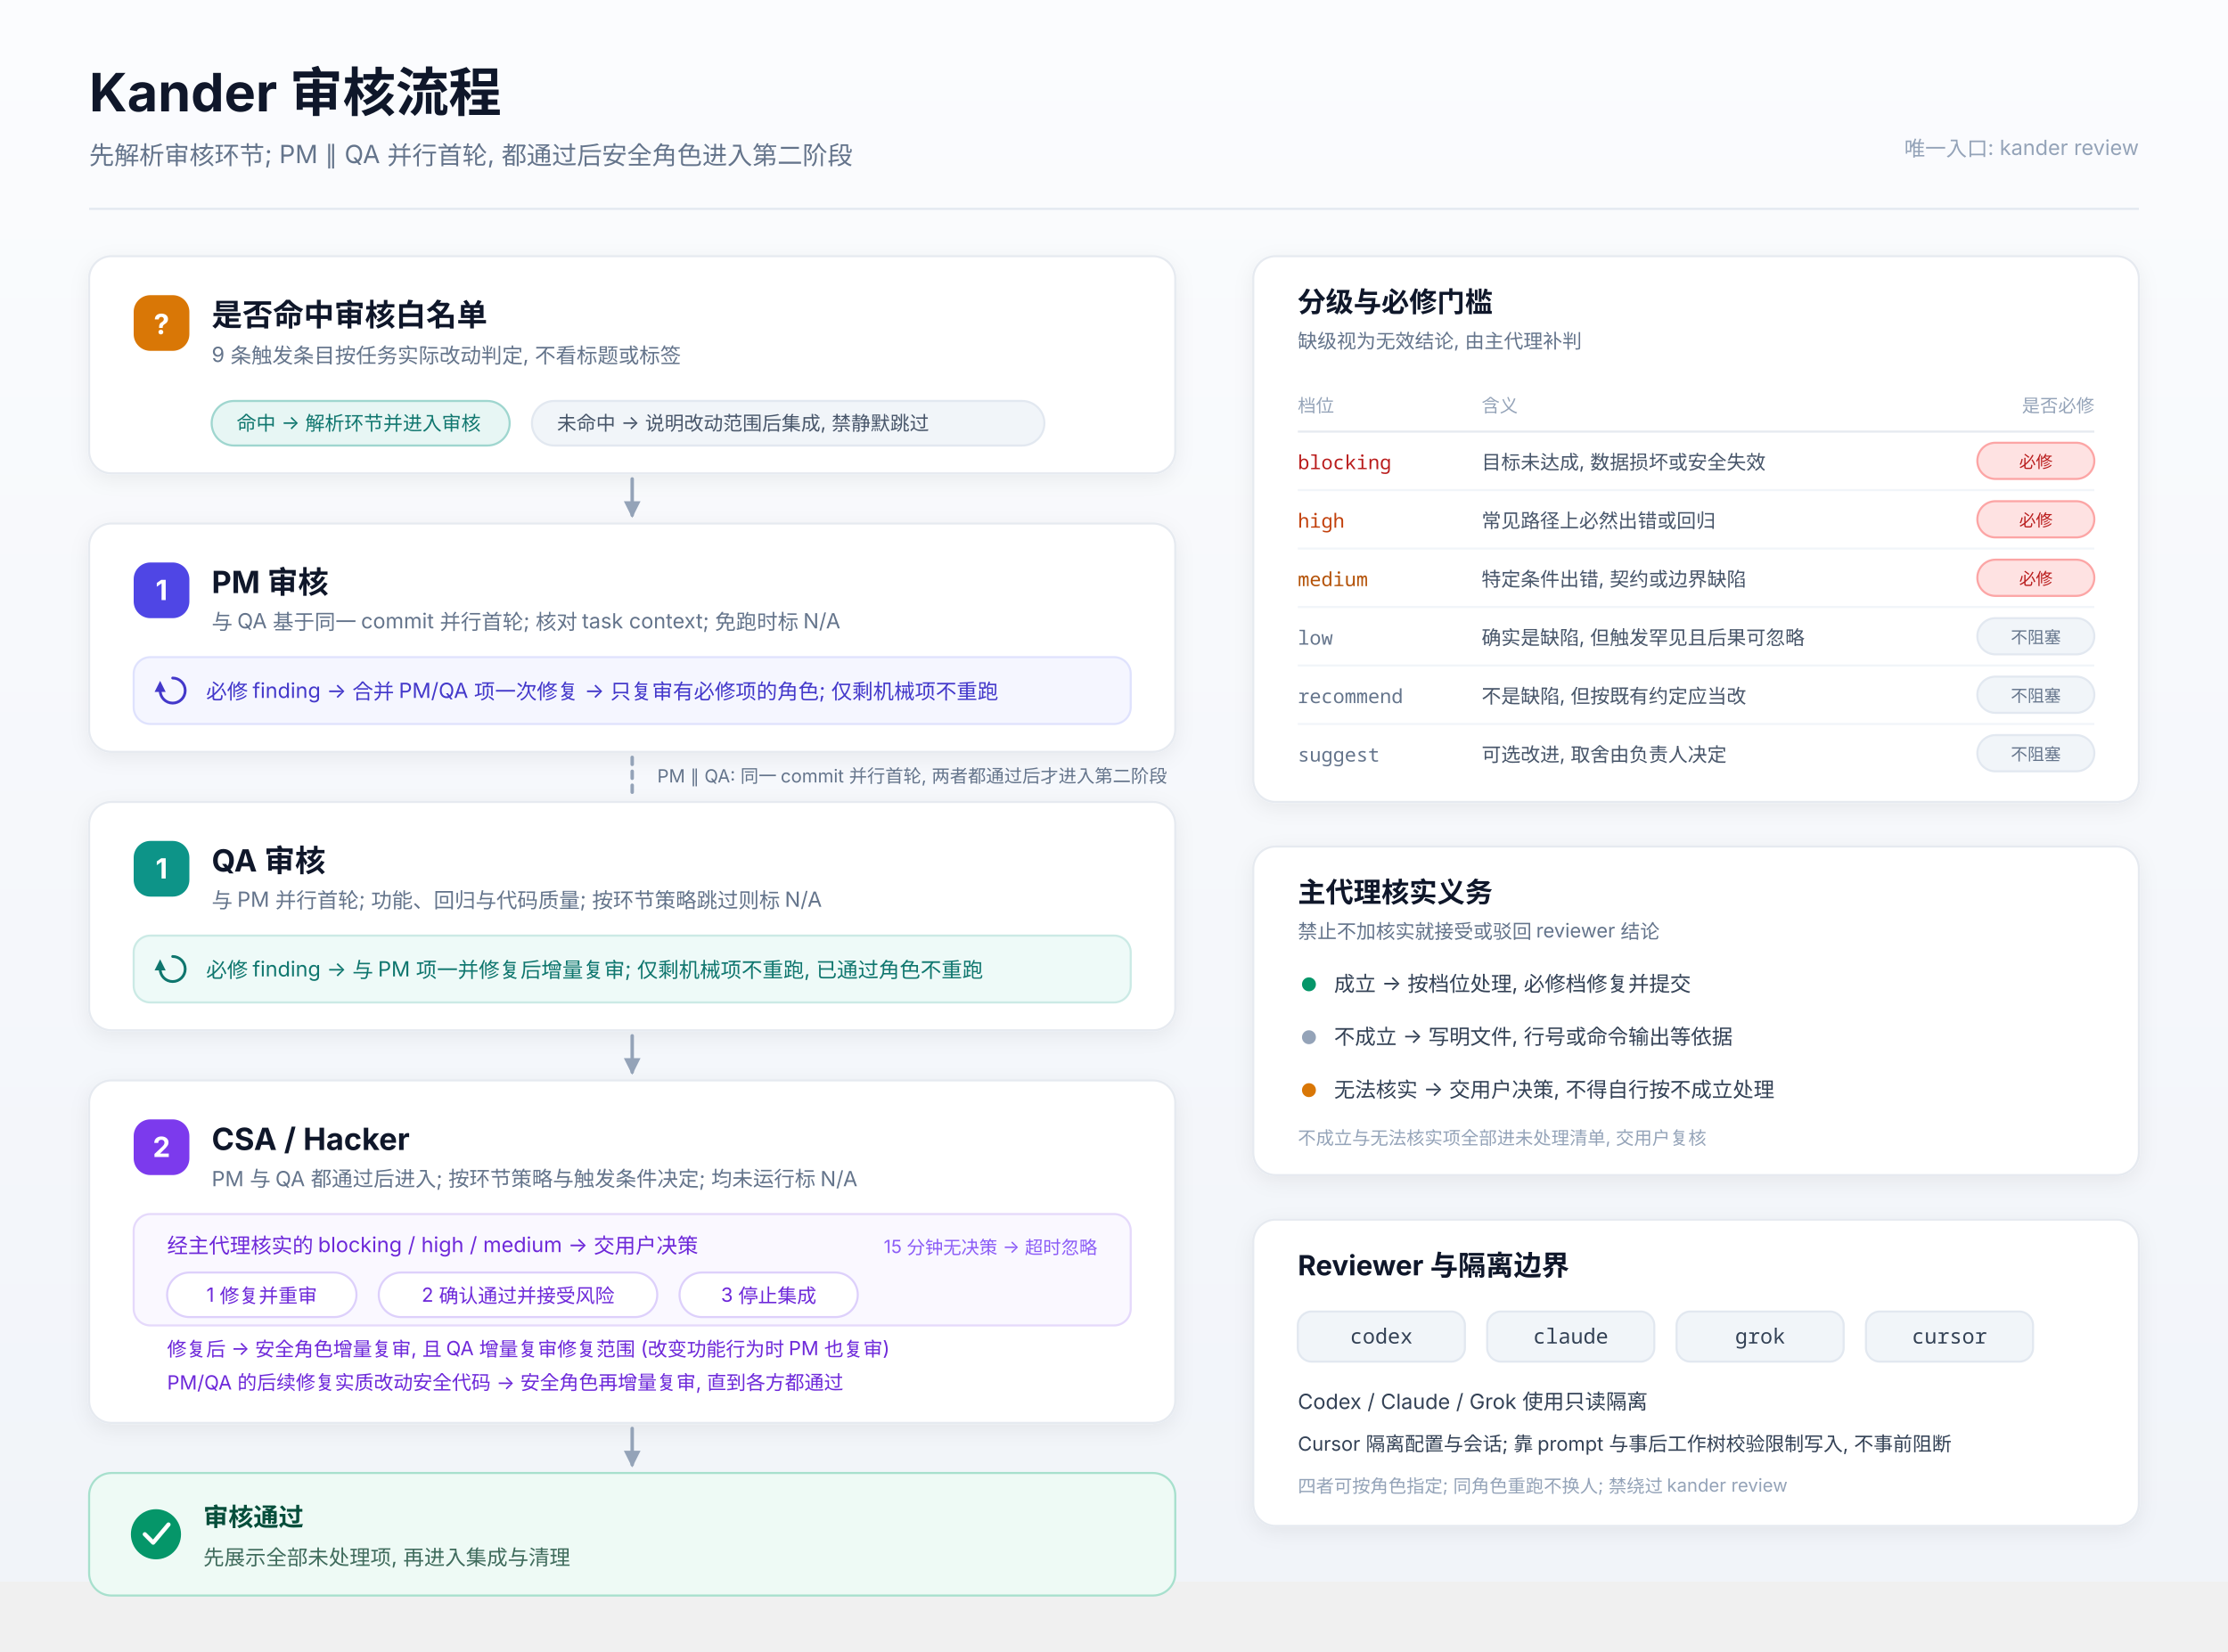
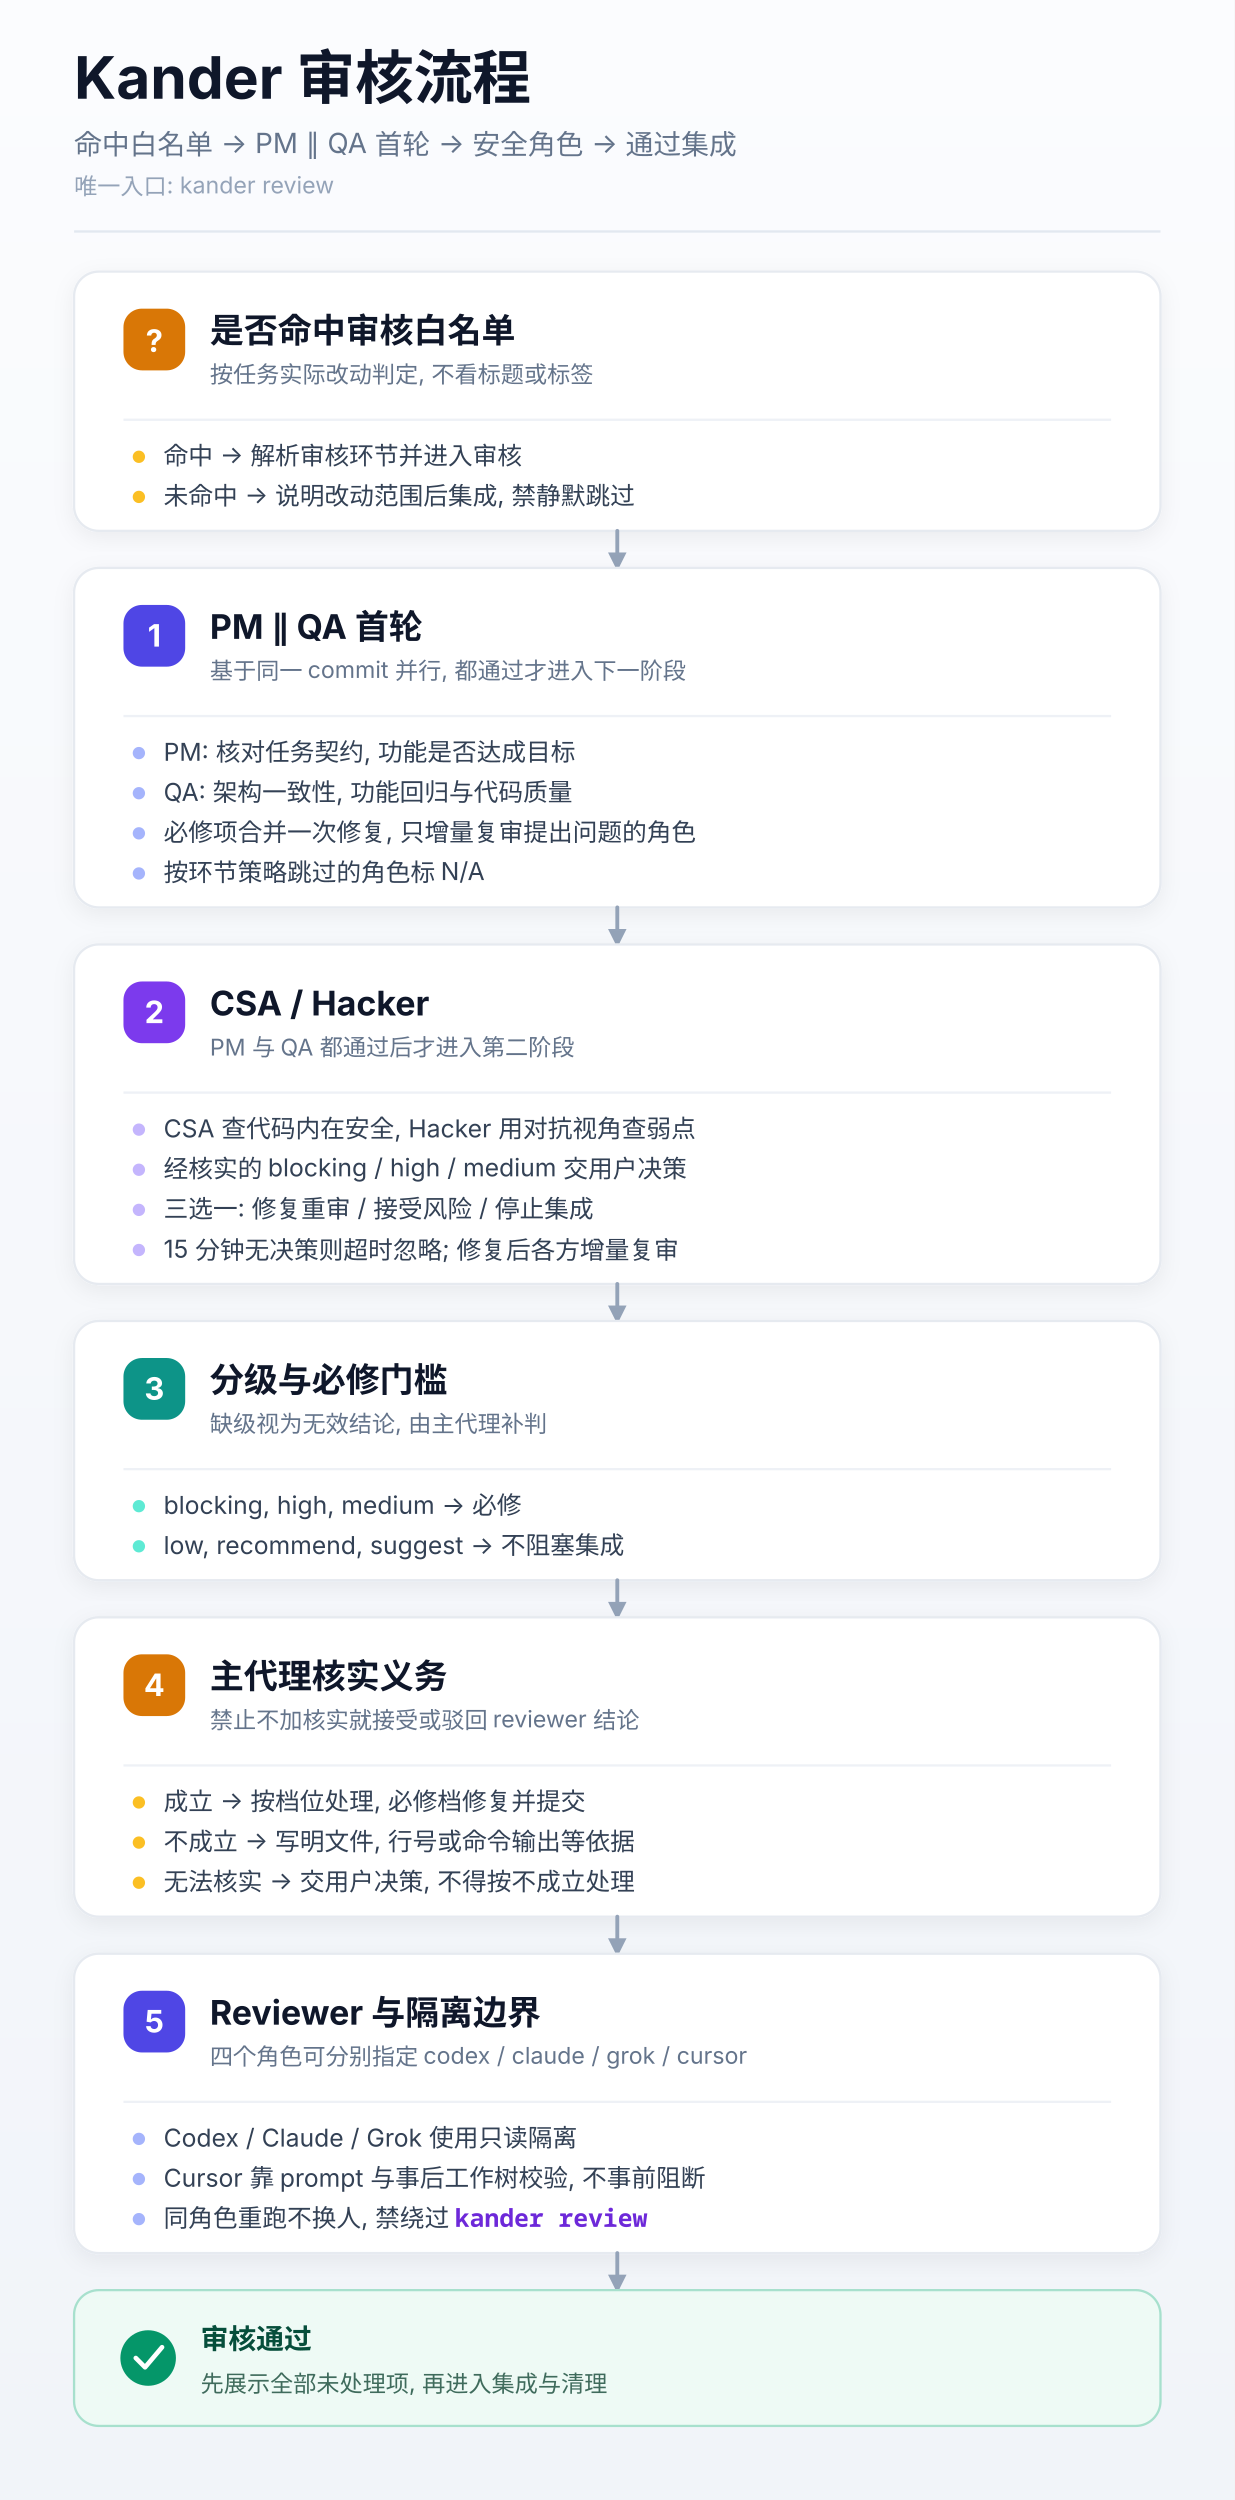
- <svg xmlns="http://www.w3.org/2000/svg" width="1600" height="1186" viewBox="0 0 1600 1186" role="img" aria-labelledby="rv-title rv-desc">
+ <svg xmlns="http://www.w3.org/2000/svg" width="800" height="1620" viewBox="0 0 800 1620" role="img" aria-labelledby="rv-title rv-desc">
  <defs>
    <linearGradient id="bg" x1="0" y1="0" x2="0" y2="1">
      <stop offset="0" stop-color="#fbfcfe" />
      <stop offset="1" stop-color="#f1f4f9" />
    </linearGradient>
-     <filter id="card" x="-8%" y="-14%" width="116%" height="132%">
+     <filter id="card" x="-8%" y="-8%" width="116%" height="116%">
      <feDropShadow dx="0" dy="4" stdDeviation="7" flood-color="#0f172a" flood-opacity="0.06" />
    </filter>
    <marker id="a-slate" markerWidth="12" markerHeight="12" refX="10" refY="6" orient="auto" markerUnits="userSpaceOnUse">
      <path d="M0,0 L12,6 L0,12 Z" fill="#94a3b8" />
    </marker>
    <style>
      .s { font-family: -apple-system, BlinkMacSystemFont, "Noto Sans SC", "PingFang SC", "Source Han Sans SC", "Microsoft YaHei", sans-serif; }
-       .m { font-family: "SFMono-Regular", "Cascadia Mono", "Noto Sans Mono", "DejaVu Sans Mono", monospace; }
      .h1 { font-size: 38px; font-weight: 700; fill: #0f172a; }
      .h2 { font-size: 18px; fill: #64748b; }
      .tag { font-size: 15px; fill: #94a3b8; }
      .pt { font-size: 22px; font-weight: 700; fill: #0f172a; }
      .pn { font-size: 15px; fill: #64748b; }
-       .bt { font-size: 15px; fill: #334155; }
+       .bt { font-size: 16px; fill: #334155; }
      .num { font-size: 20px; font-weight: 700; fill: #ffffff; }
-       .st { font-size: 20px; font-weight: 700; fill: #0f172a; }
+       .hl { font-family: "SFMono-Regular", "Cascadia Mono", "Noto Sans Mono", "DejaVu Sans Mono", monospace; font-size: 16px; font-weight: 700; fill: #6d28d9; }
      .panel { fill: #ffffff; stroke: #e6eaf0; stroke-width: 1.5; }
      .flow { fill: none; stroke: #94a3b8; stroke-width: 2.5; stroke-linecap: round; marker-end: url(#a-slate); }
    </style>
  </defs>
-   <rect width="1600" height="1136" fill="url(#bg)" />
-   <text x="64" y="80" class="s h1">Kander 审核流程</text>
-   <text x="64" y="118" class="s h2">先解析审核环节; PM ∥ QA 并行首轮, 都通过后安全角色进入第二阶段</text>
-   <text x="1536" y="112" text-anchor="end" class="s tag">唯一入口: kander review</text>
-   <line x1="64" y1="150" x2="1536" y2="150" stroke="#e2e8f0" stroke-width="1.5" />
-   <rect x="64" y="184" width="780" height="156" rx="16" class="panel" filter="url(#card)" />
-   <rect x="96" y="212" width="40" height="40" rx="12" fill="#d97706" />
-   <text x="116" y="240" text-anchor="middle" class="s num">?</text>
-   <text x="152" y="234" class="s pt">是否命中审核白名单</text>
-   <text x="152" y="260" class="s pn">9 条触发条目按任务实际改动判定, 不看标题或标签</text>
-   <rect x="152" y="288" width="214" height="32" rx="16" fill="#e7f6f4" stroke="#9fd6cf" stroke-width="1.5" />
-   <text x="170" y="309" class="s" font-size="14" fill="#0f766e">命中 → 解析环节并进入审核</text>
-   <rect x="382" y="288" width="368" height="32" rx="16" fill="#f1f5f9" stroke="#e2e8f0" stroke-width="1.5" />
-   <text x="400" y="309" class="s" font-size="14" fill="#475569">未命中 → 说明改动范围后集成, 禁静默跳过</text>
-   <path d="M454 344 V370" class="flow" />
-   <rect x="64" y="376" width="780" height="164" rx="16" class="panel" filter="url(#card)" />
-   <rect x="96" y="404" width="40" height="40" rx="12" fill="#4f46e5" />
-   <text x="116" y="431" text-anchor="middle" class="s num">1</text>
-   <text x="152" y="426" class="s pt">PM 审核</text>
-   <text x="152" y="452" class="s pn">与 QA 基于同一 commit 并行首轮; 核对 task context; 免跑时标 N/A</text>
-   <rect x="96" y="472" width="716" height="48" rx="12" fill="#f5f6ff" stroke="#dfe2fd" stroke-width="1.5" />
-   <path d="M124 487 A9 9 0 1 1 115 496" fill="none" stroke="#4338ca" stroke-width="2" stroke-linecap="round" />
-   <path d="M111 497 L119 497 L115 489 Z" fill="#4338ca" />
-   <text x="148" y="502" class="s" font-size="15" fill="#4338ca">必修 finding → 合并 PM/QA 项一次修复 → 只复审有必修项的角色; 仅剩机械项不重跑</text>
-   <path d="M454 544 V570" fill="none" stroke="#94a3b8" stroke-width="2.5" stroke-dasharray="5 5" stroke-linecap="round" />
-   <text x="472" y="562" class="s" font-size="13" fill="#64748b">PM ∥ QA: 同一 commit 并行首轮, 两者都通过后才进入第二阶段</text>
-   <rect x="64" y="576" width="780" height="164" rx="16" class="panel" filter="url(#card)" />
-   <rect x="96" y="604" width="40" height="40" rx="12" fill="#0d9488" />
-   <text x="116" y="631" text-anchor="middle" class="s num">1</text>
-   <text x="152" y="626" class="s pt">QA 审核</text>
-   <text x="152" y="652" class="s pn">与 PM 并行首轮; 功能、回归与代码质量; 按环节策略跳过则标 N/A</text>
-   <rect x="96" y="672" width="716" height="48" rx="12" fill="#eefaf8" stroke="#cbeae5" stroke-width="1.5" />
-   <path d="M124 687 A9 9 0 1 1 115 696" fill="none" stroke="#0f766e" stroke-width="2" stroke-linecap="round" />
-   <path d="M111 697 L119 697 L115 689 Z" fill="#0f766e" />
-   <text x="148" y="702" class="s" font-size="15" fill="#0f766e">必修 finding → 与 PM 项一并修复后增量复审; 仅剩机械项不重跑, 已通过角色不重跑</text>
-   <path d="M454 744 V770" class="flow" />
-   <rect x="64" y="776" width="780" height="246" rx="16" class="panel" filter="url(#card)" />
-   <rect x="96" y="804" width="40" height="40" rx="12" fill="#7c3aed" />
-   <text x="116" y="831" text-anchor="middle" class="s num">2</text>
-   <text x="152" y="826" class="s pt">CSA / Hacker</text>
-   <text x="152" y="852" class="s pn">PM 与 QA 都通过后进入; 按环节策略与触发条件决定; 均未运行标 N/A</text>
-   <rect x="96" y="872" width="716" height="80" rx="12" fill="#faf8ff" stroke="#e5d9fb" stroke-width="1.5" />
-   <text x="120" y="900" class="s" font-size="15" fill="#6d28d9">经主代理核实的 blocking / high / medium → 交用户决策</text>
-   <text x="788" y="900" text-anchor="end" class="s" font-size="13" fill="#8b5cf6">15 分钟无决策 → 超时忽略</text>
-   <rect x="120" y="914" width="136" height="32" rx="16" fill="#ffffff" stroke="#ddd0fb" stroke-width="1.5" />
-   <text x="188" y="935" text-anchor="middle" class="s" font-size="14" fill="#6d28d9">1 修复并重审</text>
-   <rect x="272" y="914" width="200" height="32" rx="16" fill="#ffffff" stroke="#ddd0fb" stroke-width="1.5" />
-   <text x="372" y="935" text-anchor="middle" class="s" font-size="14" fill="#6d28d9">2 确认通过并接受风险</text>
-   <rect x="488" y="914" width="128" height="32" rx="16" fill="#ffffff" stroke="#ddd0fb" stroke-width="1.5" />
-   <text x="552" y="935" text-anchor="middle" class="s" font-size="14" fill="#6d28d9">3 停止集成</text>
-   <text x="120" y="974" class="s" font-size="14" fill="#6d28d9">修复后 → 安全角色增量复审, 且 QA 增量复审修复范围 (改变功能行为时 PM 也复审)</text>
-   <text x="120" y="998" class="s" font-size="14" fill="#6d28d9">PM/QA 的后续修复实质改动安全代码 → 安全角色再增量复审, 直到各方都通过</text>
-   <path d="M454 1026 V1052" class="flow" />
-   <rect x="64" y="1058" width="780" height="88" rx="16" fill="#eefaf5" stroke="#a7e0cd" stroke-width="1.5" />
-   <circle cx="112" cy="1102" r="18" fill="#059669" />
-   <path d="M104 1102 L110 1108 L121 1095" fill="none" stroke="#ffffff" stroke-width="3" stroke-linecap="round" stroke-linejoin="round" />
-   <text x="146" y="1096" class="s" font-size="18" font-weight="700" fill="#064e3b">审核通过</text>
-   <text x="146" y="1124" class="s" font-size="15" fill="#3f6b5c">先展示全部未处理项, 再进入集成与清理</text>
-   <rect x="900" y="184" width="636" height="392" rx="16" class="panel" filter="url(#card)" />
-   <text x="932" y="224" class="s st">分级与必修门槛</text>
-   <text x="932" y="250" class="s" font-size="14" fill="#64748b">缺级视为无效结论, 由主代理补判</text>
-   <text x="932" y="296" class="s" font-size="13" fill="#94a3b8">档位</text>
-   <text x="1064" y="296" class="s" font-size="13" fill="#94a3b8">含义</text>
-   <text x="1504" y="296" text-anchor="end" class="s" font-size="13" fill="#94a3b8">是否必修</text>
-   <line x1="932" y1="310" x2="1504" y2="310" stroke="#e6eaf0" stroke-width="1.5" />
-   <text x="932" y="337" class="m" font-size="14" fill="#b91c1c">blocking</text>
-   <text x="1064" y="337" class="s" font-size="14" fill="#475569">目标未达成, 数据损坏或安全失效</text>
-   <rect x="1420" y="318" width="84" height="26" rx="13" fill="#fee2e2" stroke="#fca5a5" stroke-width="1.5" />
-   <text x="1462" y="336" text-anchor="middle" class="s" font-size="12" fill="#b91c1c">必修</text>
-   <line x1="932" y1="352" x2="1504" y2="352" stroke="#f1f5f9" stroke-width="1.5" />
-   <text x="932" y="379" class="m" font-size="14" fill="#c2410c">high</text>
-   <text x="1064" y="379" class="s" font-size="14" fill="#475569">常见路径上必然出错或回归</text>
-   <rect x="1420" y="360" width="84" height="26" rx="13" fill="#fee2e2" stroke="#fca5a5" stroke-width="1.5" />
-   <text x="1462" y="378" text-anchor="middle" class="s" font-size="12" fill="#b91c1c">必修</text>
-   <line x1="932" y1="394" x2="1504" y2="394" stroke="#f1f5f9" stroke-width="1.5" />
-   <text x="932" y="421" class="m" font-size="14" fill="#b45309">medium</text>
-   <text x="1064" y="421" class="s" font-size="14" fill="#475569">特定条件出错, 契约或边界缺陷</text>
-   <rect x="1420" y="402" width="84" height="26" rx="13" fill="#fee2e2" stroke="#fca5a5" stroke-width="1.5" />
-   <text x="1462" y="420" text-anchor="middle" class="s" font-size="12" fill="#b91c1c">必修</text>
-   <line x1="932" y1="436" x2="1504" y2="436" stroke="#f1f5f9" stroke-width="1.5" />
-   <text x="932" y="463" class="m" font-size="14" fill="#64748b">low</text>
-   <text x="1064" y="463" class="s" font-size="14" fill="#475569">确实是缺陷, 但触发罕见且后果可忽略</text>
-   <rect x="1420" y="444" width="84" height="26" rx="13" fill="#f1f5f9" stroke="#e2e8f0" stroke-width="1.5" />
-   <text x="1462" y="462" text-anchor="middle" class="s" font-size="12" fill="#64748b">不阻塞</text>
-   <line x1="932" y1="478" x2="1504" y2="478" stroke="#f1f5f9" stroke-width="1.5" />
-   <text x="932" y="505" class="m" font-size="14" fill="#64748b">recommend</text>
-   <text x="1064" y="505" class="s" font-size="14" fill="#475569">不是缺陷, 但按既有约定应当改</text>
-   <rect x="1420" y="486" width="84" height="26" rx="13" fill="#f1f5f9" stroke="#e2e8f0" stroke-width="1.5" />
-   <text x="1462" y="504" text-anchor="middle" class="s" font-size="12" fill="#64748b">不阻塞</text>
-   <line x1="932" y1="520" x2="1504" y2="520" stroke="#f1f5f9" stroke-width="1.5" />
-   <text x="932" y="547" class="m" font-size="14" fill="#64748b">suggest</text>
-   <text x="1064" y="547" class="s" font-size="14" fill="#475569">可选改进, 取舍由负责人决定</text>
-   <rect x="1420" y="528" width="84" height="26" rx="13" fill="#f1f5f9" stroke="#e2e8f0" stroke-width="1.5" />
-   <text x="1462" y="546" text-anchor="middle" class="s" font-size="12" fill="#64748b">不阻塞</text>
-   <rect x="900" y="608" width="636" height="236" rx="16" class="panel" filter="url(#card)" />
-   <text x="932" y="648" class="s st">主代理核实义务</text>
-   <text x="932" y="674" class="s" font-size="14" fill="#64748b">禁止不加核实就接受或驳回 reviewer 结论</text>
-   <circle cx="940" cy="707" r="5" fill="#059669" />
-   <text x="958" y="712" class="s bt">成立 → 按档位处理, 必修档修复并提交</text>
-   <circle cx="940" cy="745" r="5" fill="#94a3b8" />
-   <text x="958" y="750" class="s bt">不成立 → 写明文件, 行号或命令输出等依据</text>
-   <circle cx="940" cy="783" r="5" fill="#d97706" />
-   <text x="958" y="788" class="s bt">无法核实 → 交用户决策, 不得自行按不成立处理</text>
-   <text x="932" y="822" class="s" font-size="13" fill="#94a3b8">不成立与无法核实项全部进未处理清单, 交用户复核</text>
-   <rect x="900" y="876" width="636" height="220" rx="16" class="panel" filter="url(#card)" />
-   <text x="932" y="916" class="s st">Reviewer 与隔离边界</text>
-   <rect x="932" y="942" width="120" height="36" rx="10" fill="#f1f5f9" stroke="#e2e8f0" stroke-width="1.5" />
-   <text x="992" y="965" text-anchor="middle" class="m" font-size="15" fill="#334155">codex</text>
-   <rect x="1068" y="942" width="120" height="36" rx="10" fill="#f1f5f9" stroke="#e2e8f0" stroke-width="1.5" />
-   <text x="1128" y="965" text-anchor="middle" class="m" font-size="15" fill="#334155">claude</text>
-   <rect x="1204" y="942" width="120" height="36" rx="10" fill="#f1f5f9" stroke="#e2e8f0" stroke-width="1.5" />
-   <text x="1264" y="965" text-anchor="middle" class="m" font-size="15" fill="#334155">grok</text>
-   <rect x="1340" y="942" width="120" height="36" rx="10" fill="#f1f5f9" stroke="#e2e8f0" stroke-width="1.5" />
-   <text x="1400" y="965" text-anchor="middle" class="m" font-size="15" fill="#334155">cursor</text>
-   <text x="932" y="1012" class="s bt">Codex / Claude / Grok 使用只读隔离</text>
-   <text x="932" y="1042" class="s" font-size="14" fill="#334155">Cursor 隔离配置与会话; 靠 prompt 与事后工作树校验限制写入, 不事前阻断</text>
-   <text x="932" y="1072" class="s" font-size="13" fill="#94a3b8">四者可按角色指定; 同角色重跑不换人; 禁绕过 kander review</text>
+   <rect width="800" height="1620" fill="url(#bg)" />
+   <text x="48" y="64" class="s h1">Kander 审核流程</text>
+   <text x="48" y="100" class="s h2">命中白名单 → PM ∥ QA 首轮 → 安全角色 → 通过集成</text>
+   <text x="48" y="126" class="s tag">唯一入口: kander review</text>
+   <line x1="48" y1="150" x2="752" y2="150" stroke="#e2e8f0" stroke-width="1.5" />
+   <rect x="48" y="176" width="704" height="168" rx="16" class="panel" filter="url(#card)" />
+   <rect x="80" y="200" width="40" height="40" rx="12" fill="#d97706" />
+   <text x="100" y="228" text-anchor="middle" class="s num">?</text>
+   <text x="136" y="222" class="s pt">是否命中审核白名单</text>
+   <text x="136" y="248" class="s pn">按任务实际改动判定, 不看标题或标签</text>
+   <line x1="80" y1="272" x2="720" y2="272" stroke="#eef1f6" stroke-width="1.5" />
+   <circle cx="90" cy="296" r="4" fill="#fbbf24" />
+   <text x="106" y="301" class="s bt">命中 → 解析审核环节并进入审核</text>
+   <circle cx="90" cy="322" r="4" fill="#fbbf24" />
+   <text x="106" y="327" class="s bt">未命中 → 说明改动范围后集成, 禁静默跳过</text>
+   <path d="M400 344 V368" class="flow" />
+   <rect x="48" y="368" width="704" height="220" rx="16" class="panel" filter="url(#card)" />
+   <rect x="80" y="392" width="40" height="40" rx="12" fill="#4f46e5" />
+   <text x="100" y="419" text-anchor="middle" class="s num">1</text>
+   <text x="136" y="414" class="s pt">PM ∥ QA 首轮</text>
+   <text x="136" y="440" class="s pn">基于同一 commit 并行, 都通过才进入下一阶段</text>
+   <line x1="80" y1="464" x2="720" y2="464" stroke="#eef1f6" stroke-width="1.5" />
+   <circle cx="90" cy="488" r="4" fill="#a5b4fc" />
+   <text x="106" y="493" class="s bt">PM: 核对任务契约, 功能是否达成目标</text>
+   <circle cx="90" cy="514" r="4" fill="#a5b4fc" />
+   <text x="106" y="519" class="s bt">QA: 架构一致性, 功能回归与代码质量</text>
+   <circle cx="90" cy="540" r="4" fill="#a5b4fc" />
+   <text x="106" y="545" class="s bt">必修项合并一次修复, 只增量复审提出问题的角色</text>
+   <circle cx="90" cy="566" r="4" fill="#a5b4fc" />
+   <text x="106" y="571" class="s bt">按环节策略跳过的角色标 N/A</text>
+   <path d="M400 588 V612" class="flow" />
+   <rect x="48" y="612" width="704" height="220" rx="16" class="panel" filter="url(#card)" />
+   <rect x="80" y="636" width="40" height="40" rx="12" fill="#7c3aed" />
+   <text x="100" y="663" text-anchor="middle" class="s num">2</text>
+   <text x="136" y="658" class="s pt">CSA / Hacker</text>
+   <text x="136" y="684" class="s pn">PM 与 QA 都通过后才进入第二阶段</text>
+   <line x1="80" y1="708" x2="720" y2="708" stroke="#eef1f6" stroke-width="1.5" />
+   <circle cx="90" cy="732" r="4" fill="#c4b5fd" />
+   <text x="106" y="737" class="s bt">CSA 查代码内在安全, Hacker 用对抗视角查弱点</text>
+   <circle cx="90" cy="758" r="4" fill="#c4b5fd" />
+   <text x="106" y="763" class="s bt">经核实的 blocking / high / medium 交用户决策</text>
+   <circle cx="90" cy="784" r="4" fill="#c4b5fd" />
+   <text x="106" y="789" class="s bt">三选一: 修复重审 / 接受风险 / 停止集成</text>
+   <circle cx="90" cy="810" r="4" fill="#c4b5fd" />
+   <text x="106" y="815" class="s bt">15 分钟无决策则超时忽略; 修复后各方增量复审</text>
+   <path d="M400 832 V856" class="flow" />
+   <rect x="48" y="856" width="704" height="168" rx="16" class="panel" filter="url(#card)" />
+   <rect x="80" y="880" width="40" height="40" rx="12" fill="#0d9488" />
+   <text x="100" y="907" text-anchor="middle" class="s num">3</text>
+   <text x="136" y="902" class="s pt">分级与必修门槛</text>
+   <text x="136" y="928" class="s pn">缺级视为无效结论, 由主代理补判</text>
+   <line x1="80" y1="952" x2="720" y2="952" stroke="#eef1f6" stroke-width="1.5" />
+   <circle cx="90" cy="976" r="4" fill="#5eead4" />
+   <text x="106" y="981" class="s bt">blocking, high, medium → 必修</text>
+   <circle cx="90" cy="1002" r="4" fill="#5eead4" />
+   <text x="106" y="1007" class="s bt">low, recommend, suggest → 不阻塞集成</text>
+   <path d="M400 1024 V1048" class="flow" />
+   <rect x="48" y="1048" width="704" height="194" rx="16" class="panel" filter="url(#card)" />
+   <rect x="80" y="1072" width="40" height="40" rx="12" fill="#d97706" />
+   <text x="100" y="1099" text-anchor="middle" class="s num">4</text>
+   <text x="136" y="1094" class="s pt">主代理核实义务</text>
+   <text x="136" y="1120" class="s pn">禁止不加核实就接受或驳回 reviewer 结论</text>
+   <line x1="80" y1="1144" x2="720" y2="1144" stroke="#eef1f6" stroke-width="1.5" />
+   <circle cx="90" cy="1168" r="4" fill="#fbbf24" />
+   <text x="106" y="1173" class="s bt">成立 → 按档位处理, 必修档修复并提交</text>
+   <circle cx="90" cy="1194" r="4" fill="#fbbf24" />
+   <text x="106" y="1199" class="s bt">不成立 → 写明文件, 行号或命令输出等依据</text>
+   <circle cx="90" cy="1220" r="4" fill="#fbbf24" />
+   <text x="106" y="1225" class="s bt">无法核实 → 交用户决策, 不得按不成立处理</text>
+   <path d="M400 1242 V1266" class="flow" />
+   <rect x="48" y="1266" width="704" height="194" rx="16" class="panel" filter="url(#card)" />
+   <rect x="80" y="1290" width="40" height="40" rx="12" fill="#4f46e5" />
+   <text x="100" y="1317" text-anchor="middle" class="s num">5</text>
+   <text x="136" y="1312" class="s pt">Reviewer 与隔离边界</text>
+   <text x="136" y="1338" class="s pn">四个角色可分别指定 codex / claude / grok / cursor</text>
+   <line x1="80" y1="1362" x2="720" y2="1362" stroke="#eef1f6" stroke-width="1.5" />
+   <circle cx="90" cy="1386" r="4" fill="#a5b4fc" />
+   <text x="106" y="1391" class="s bt">Codex / Claude / Grok 使用只读隔离</text>
+   <circle cx="90" cy="1412" r="4" fill="#a5b4fc" />
+   <text x="106" y="1417" class="s bt">Cursor 靠 prompt 与事后工作树校验, 不事前阻断</text>
+   <circle cx="90" cy="1438" r="4" fill="#a5b4fc" />
+   <text x="106" y="1443" class="s bt">同角色重跑不换人, 禁绕过 <tspan class="hl">kander review</tspan>
+   </text>
+   <path d="M400 1460 V1484" class="flow" />
+   <rect x="48" y="1484" width="704" height="88" rx="16" fill="#eefaf5" stroke="#a7e0cd" stroke-width="1.5" />
+   <circle cx="96" cy="1528" r="18" fill="#059669" />
+   <path d="M88 1528 L94 1534 L105 1521" fill="none" stroke="#ffffff" stroke-width="3" stroke-linecap="round" stroke-linejoin="round" />
+   <text x="130" y="1522" class="s" font-size="18" font-weight="700" fill="#064e3b">审核通过</text>
+   <text x="130" y="1550" class="s" font-size="15" fill="#3f6b5c">先展示全部未处理项, 再进入集成与清理</text>
</svg>
